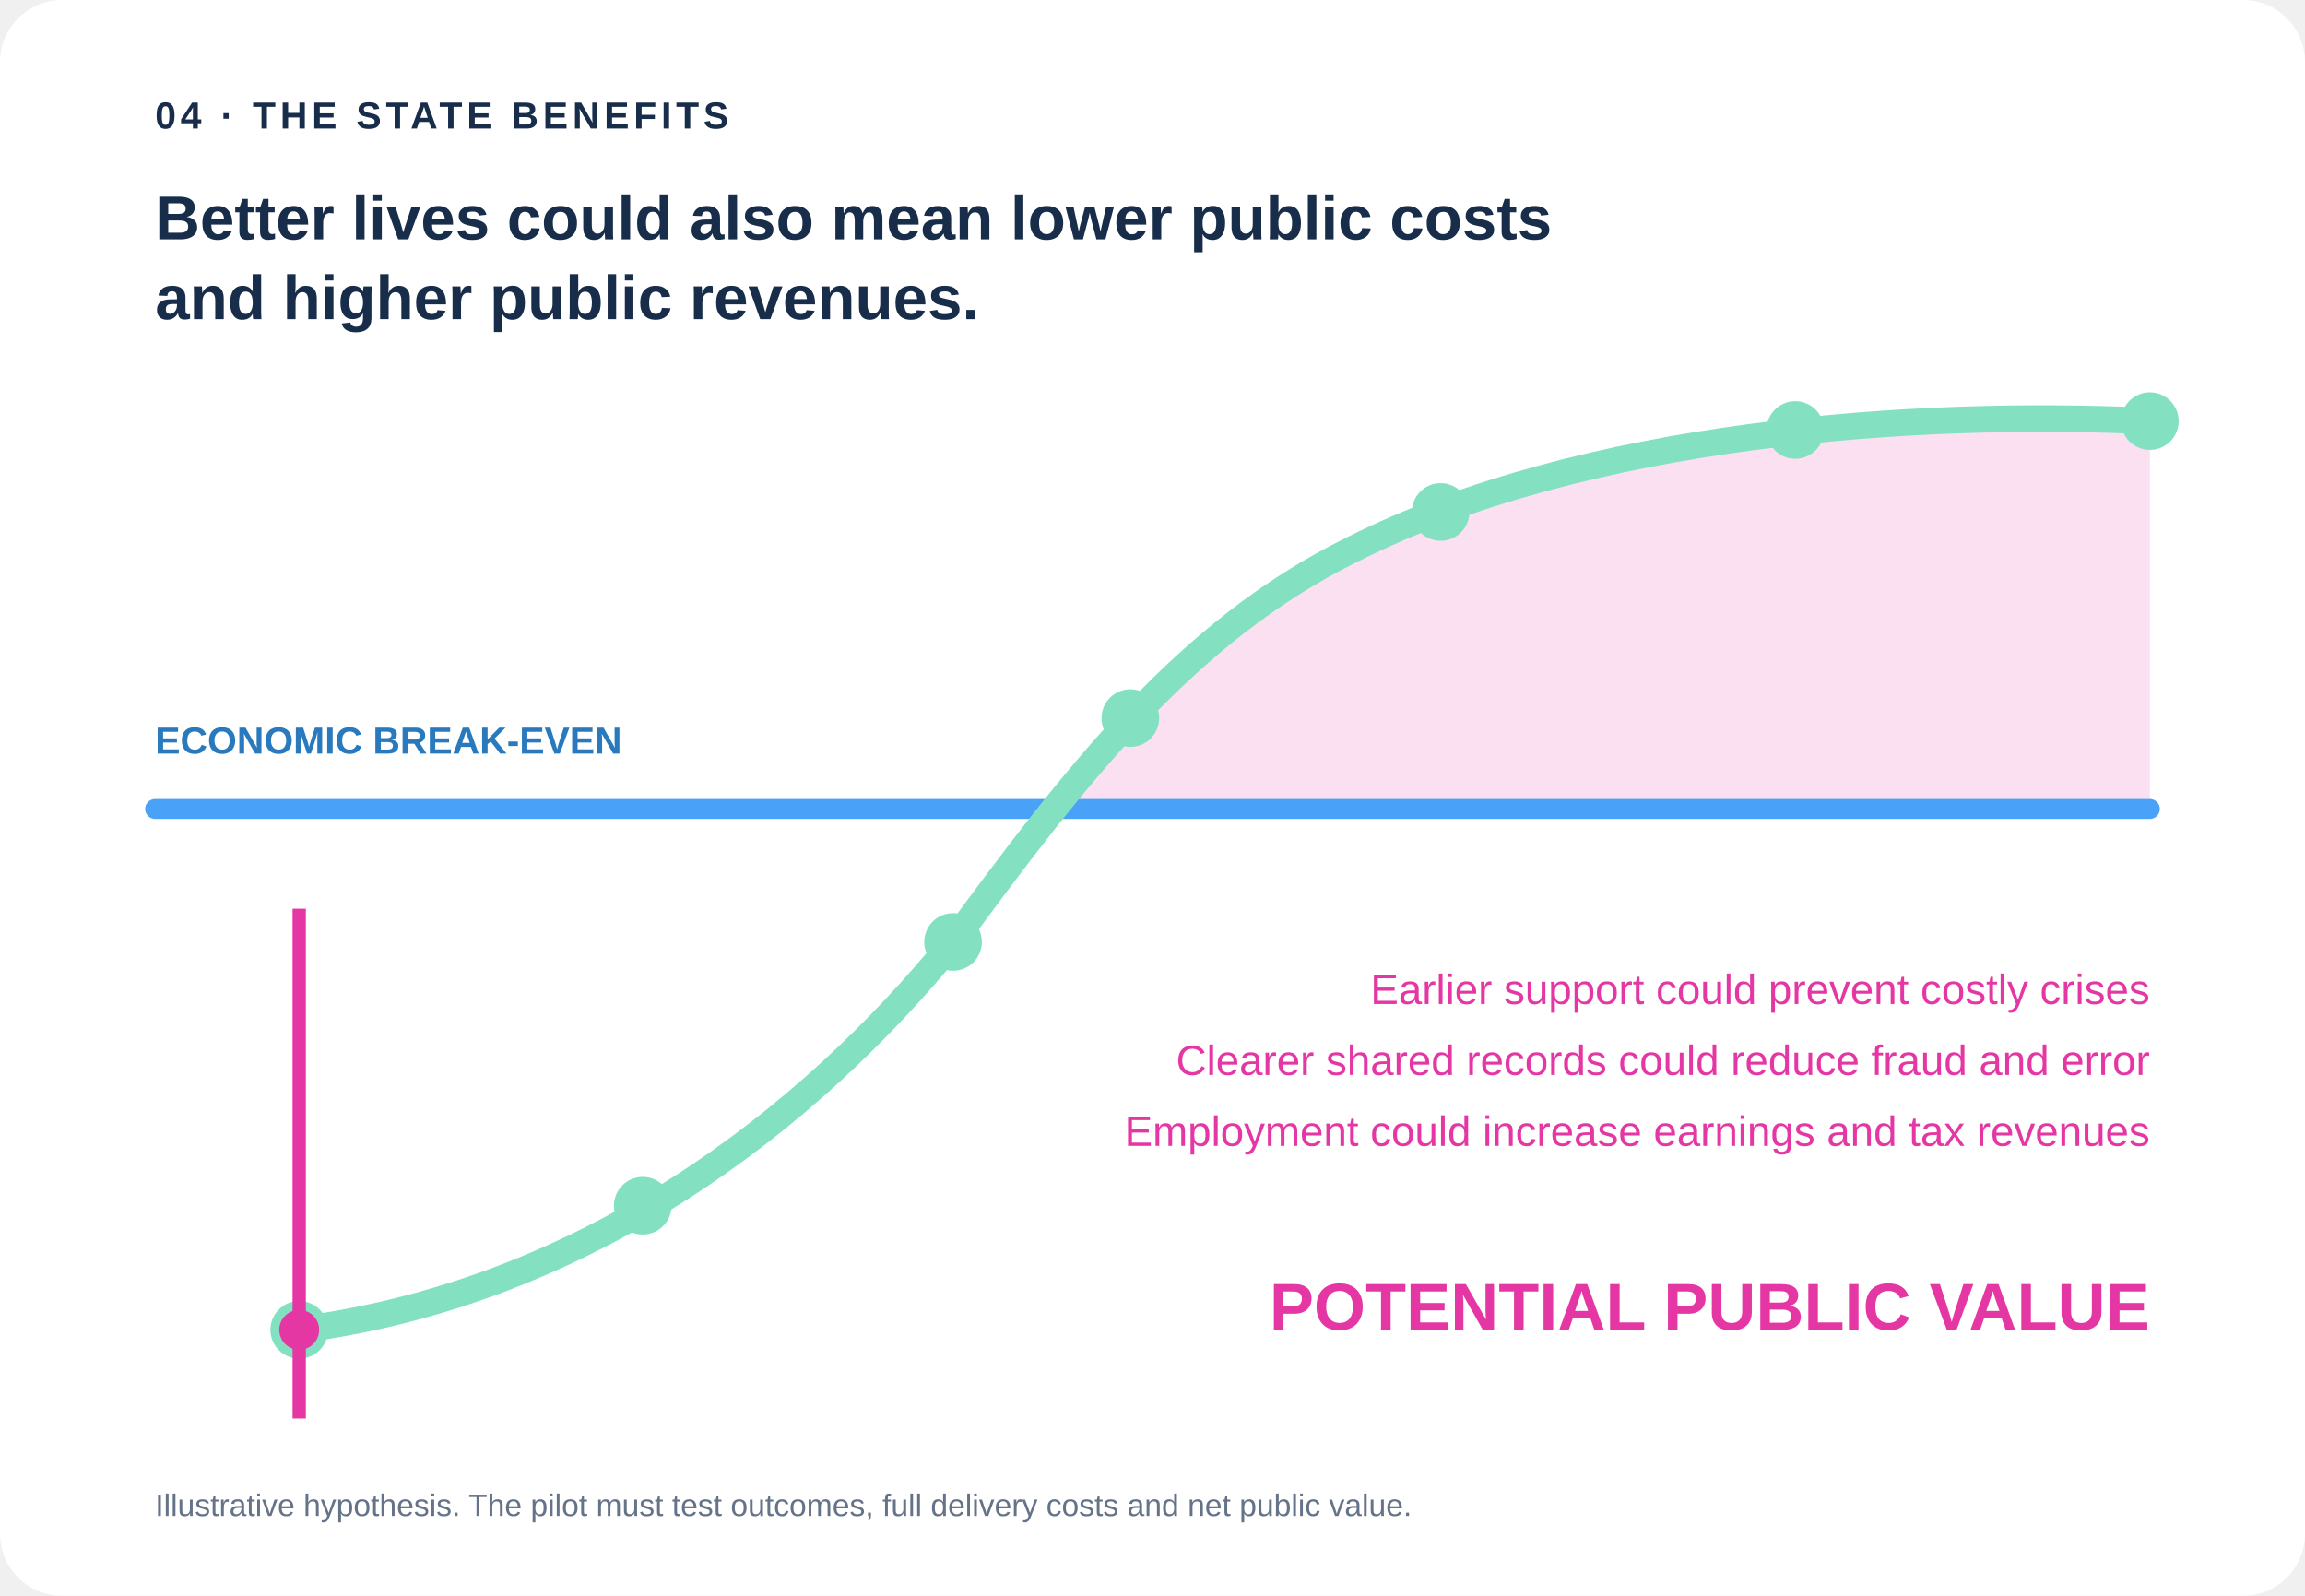
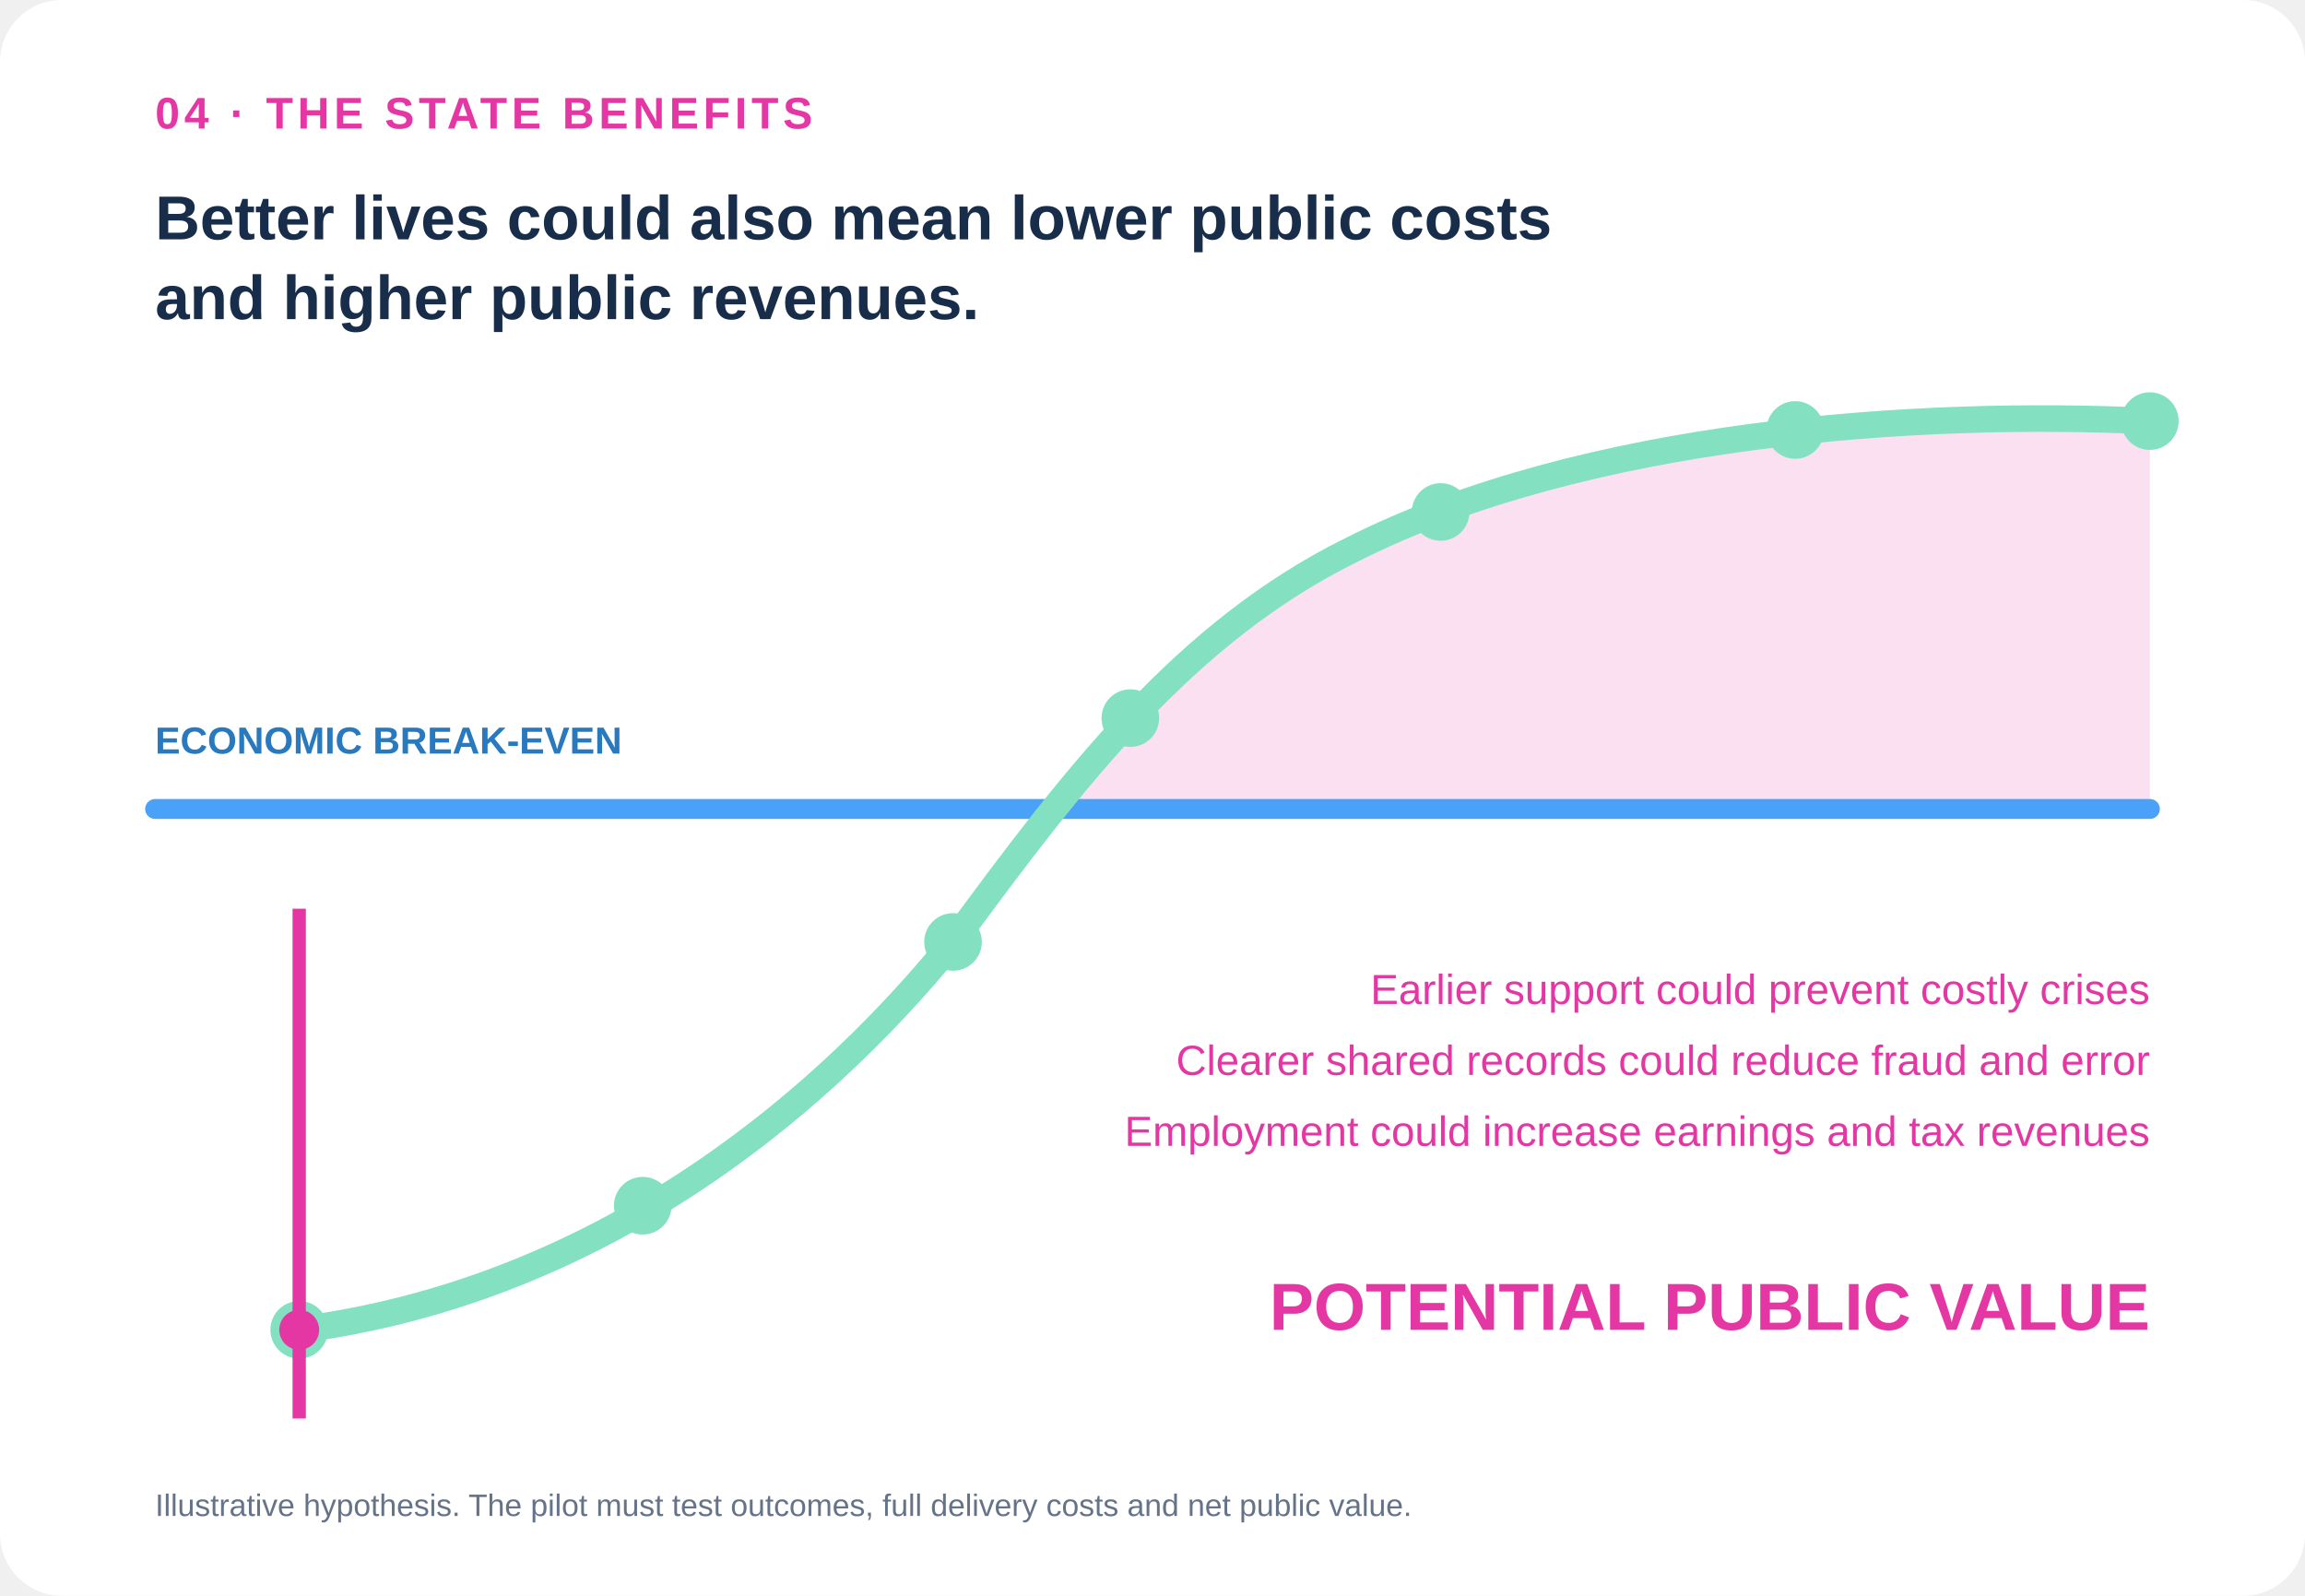
<svg xmlns="http://www.w3.org/2000/svg" width="1040" height="720" viewBox="0 0 1040 720" role="img" aria-labelledby="stateTitle stateDesc">
  <rect width="1040" height="720" rx="28" fill="white" />
  <g font-family="'Plus Jakarta Sans','Segoe UI',Arial,sans-serif">
-     <text x="70" y="58" fill="#182d49" font-size="17" font-weight="800" letter-spacing="2">04 · THE STATE BENEFITS</text>
+     <text x="70" y="58" fill="#e437a4" font-size="20" font-weight="800" letter-spacing="2">04 · THE STATE BENEFITS</text>
    <text x="70" y="108" fill="#182d49" font-size="28" font-weight="800">Better lives could also mean lower public costs</text>
    <text x="70" y="144" fill="#182d49" font-size="28" font-weight="800">and higher public revenues.</text>
    <path d="M475 365 C535 282 610 240 705 216 C795 193 895 187 970 190 L970 365 Z" fill="#e437a4" opacity=".16" />
    <path d="M70 365 H970" fill="none" stroke="#49a1f8" stroke-width="9" stroke-linecap="round" />
    <text x="70" y="340" fill="#2879bd" font-size="17" font-weight="800">ECONOMIC BREAK-EVEN</text>
    <path d="M135 600 C265 583 365 505 430 425 C485 350 535 285 610 248 C715 195 865 185 970 190" fill="none" stroke="#83e1c2" stroke-width="12" stroke-linecap="round" />
    <g fill="#83e1c2">
      <circle cx="135" cy="600" r="13" />
      <circle cx="290" cy="544" r="13" />
      <circle cx="430" cy="425" r="13" />
      <circle cx="510" cy="324" r="13" />
      <circle cx="650" cy="231" r="13" />
      <circle cx="810" cy="194" r="13" />
      <circle cx="970" cy="190" r="13" />
    </g>
    <path d="M135 410 V640" stroke="#e437a4" stroke-width="6" />
    <circle cx="135" cy="600" r="9" fill="#e437a4" />
    <text x="970" y="453" text-anchor="end" fill="#e437a4" font-size="19">Earlier support could prevent costly crises</text>
    <text x="970" y="485" text-anchor="end" fill="#e437a4" font-size="19">Clearer shared records could reduce fraud and error</text>
    <text x="970" y="517" text-anchor="end" fill="#e437a4" font-size="19">Employment could increase earnings and tax revenues</text>
    <text x="970" y="600" text-anchor="end" fill="#e437a4" font-size="30" font-weight="800">POTENTIAL PUBLIC VALUE</text>
    <text x="70" y="684" fill="#657388" font-size="14">Illustrative hypothesis. The pilot must test outcomes, full delivery costs and net public value.</text>
  </g>
</svg>
